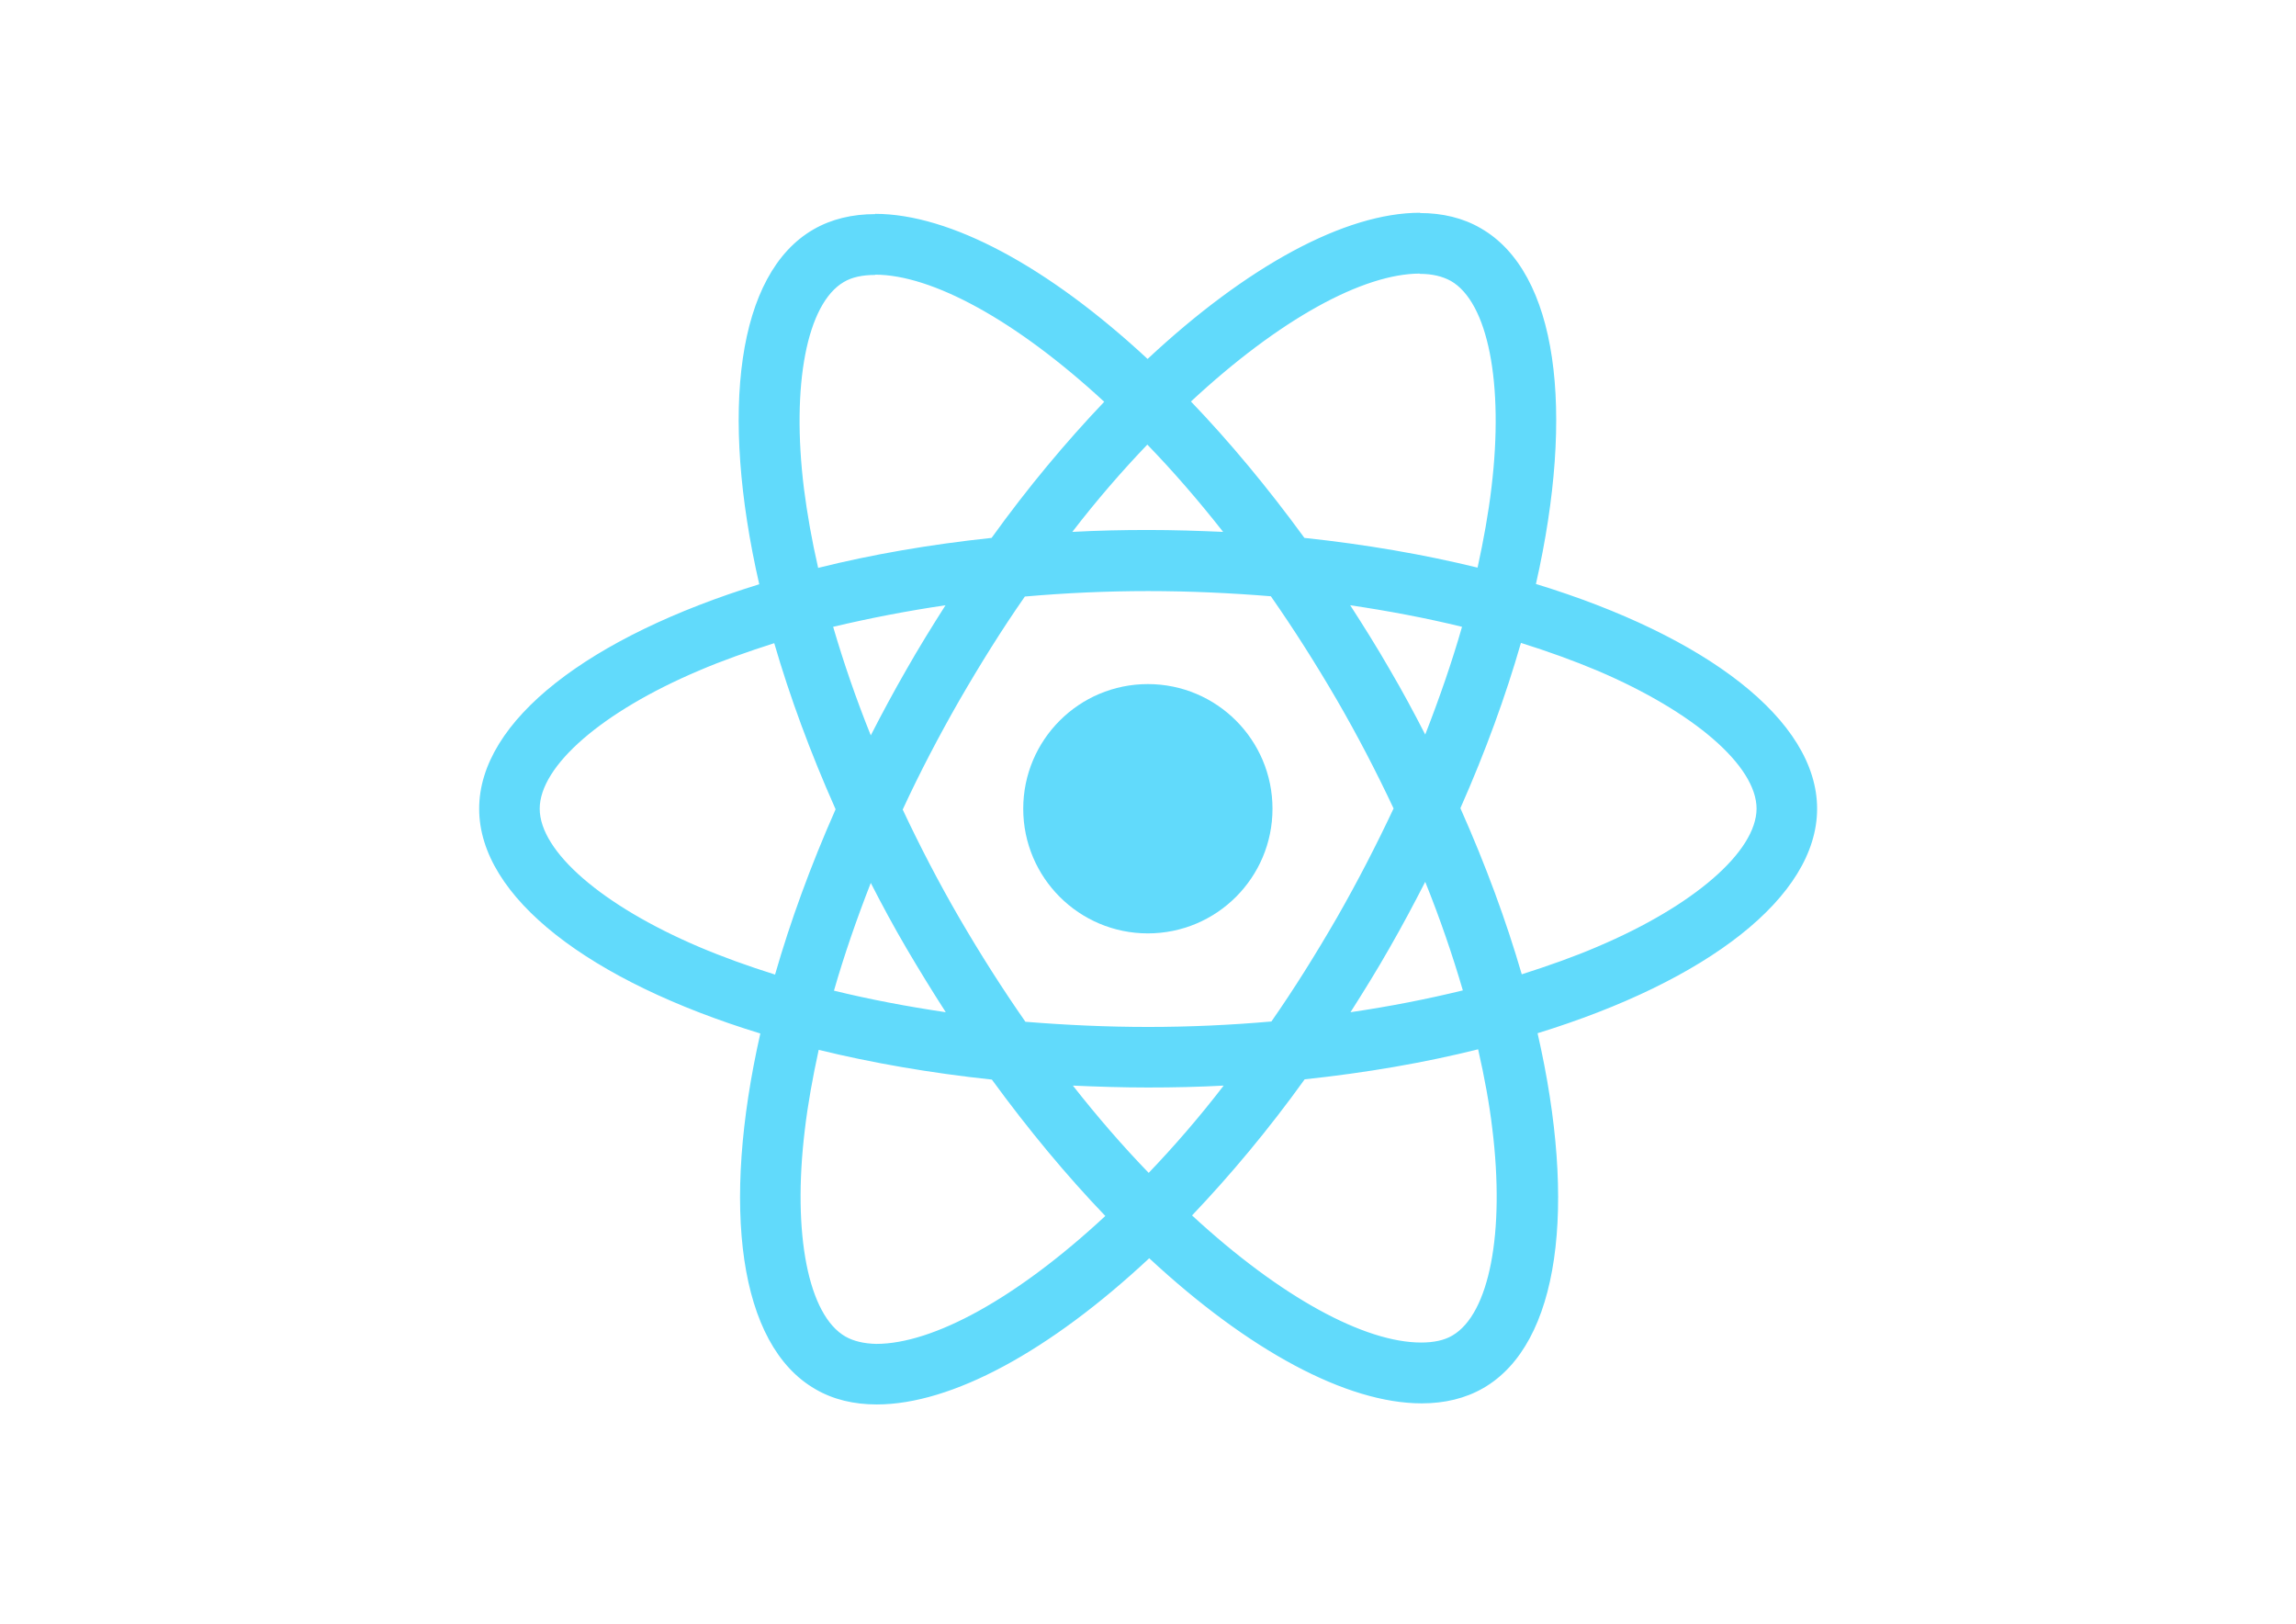
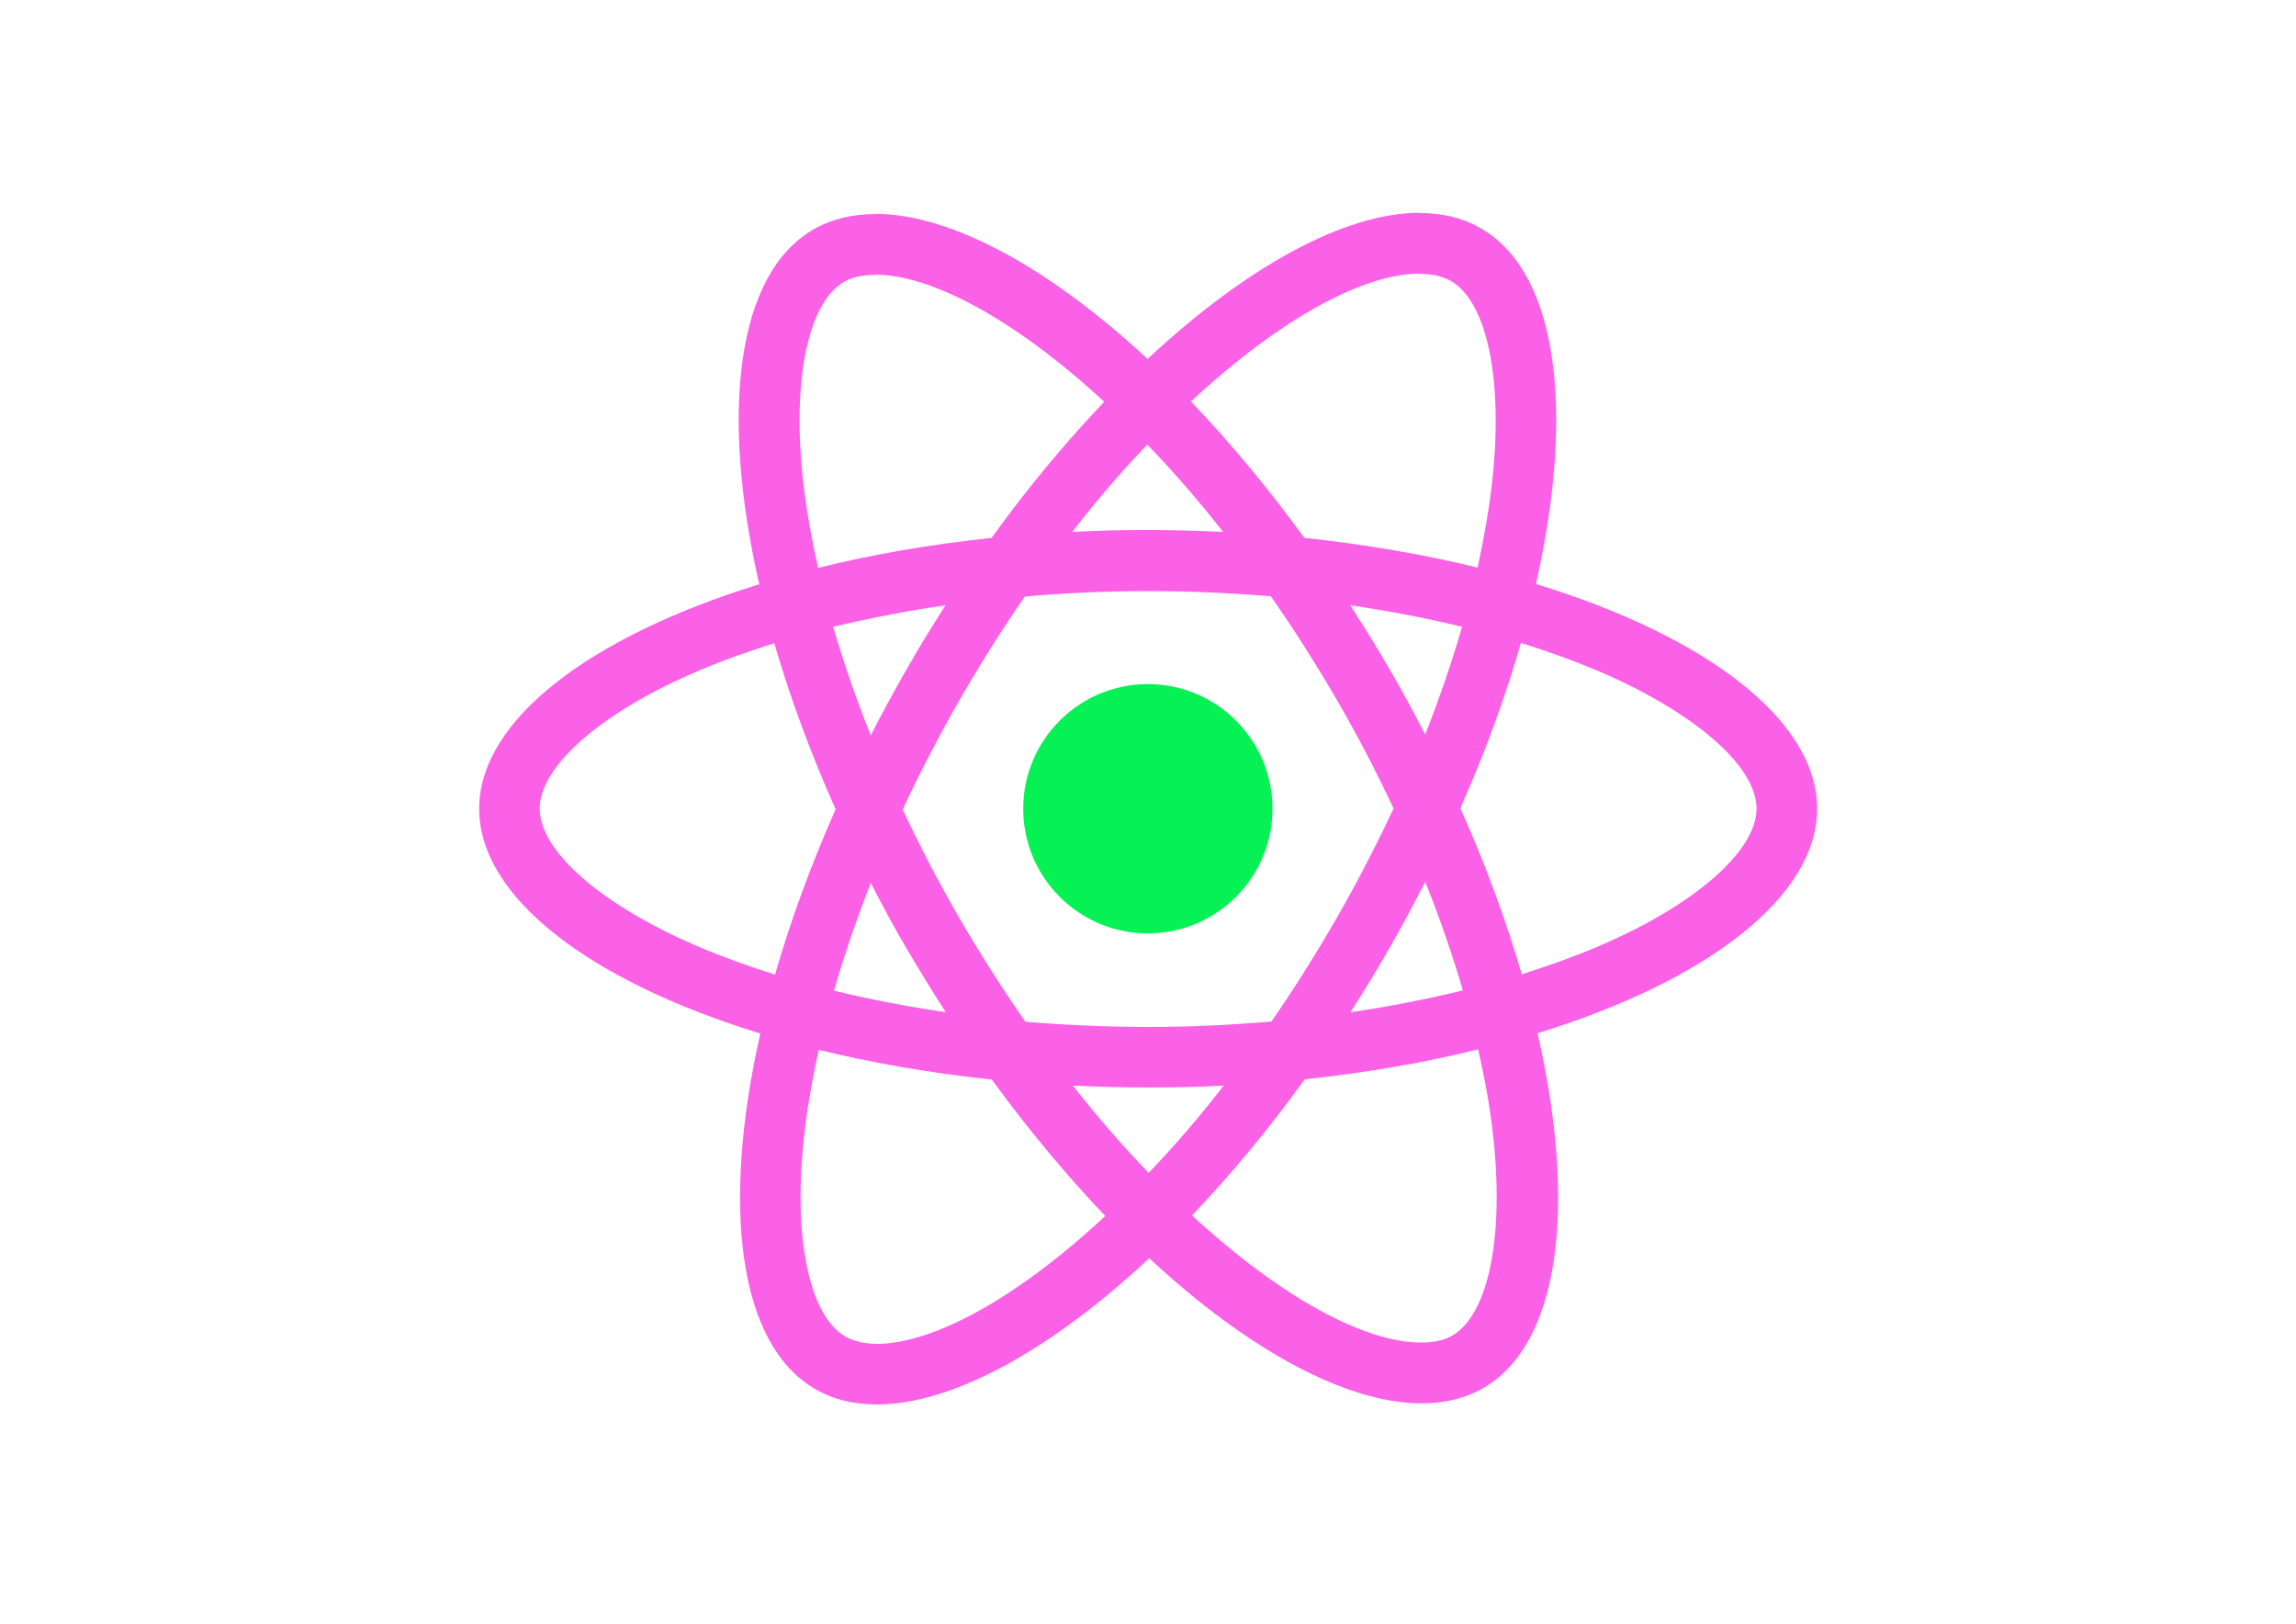
<svg xmlns="http://www.w3.org/2000/svg" viewBox="0 0 841.9 595.3">
-   <g fill="#61DAFB">
+   <g fill="#fb61e6">
    <path d="M666.3 296.5c0-32.5-40.7-63.3-103.1-82.4 14.4-63.6 8-114.2-20.2-130.4-6.5-3.8-14.1-5.6-22.4-5.6v22.3c4.6 0 8.3.9 11.4 2.6 13.6 7.8 19.5 37.5 14.9 75.7-1.1 9.4-2.9 19.3-5.1 29.4-19.6-4.8-41-8.5-63.5-10.9-13.5-18.5-27.5-35.3-41.6-50 32.6-30.3 63.2-46.9 84-46.9V78c-27.5 0-63.5 19.6-99.9 53.6-36.4-33.8-72.4-53.2-99.9-53.2v22.3c20.7 0 51.4 16.5 84 46.6-14 14.7-28 31.4-41.3 49.9-22.6 2.4-44 6.1-63.6 11-2.3-10-4-19.7-5.2-29-4.7-38.2 1.1-67.9 14.6-75.8 3-1.8 6.9-2.6 11.5-2.6V78.5c-8.4 0-16 1.8-22.6 5.6-28.1 16.2-34.4 66.7-19.9 130.1-62.2 19.2-102.7 49.9-102.7 82.3 0 32.5 40.7 63.3 103.1 82.4-14.4 63.6-8 114.2 20.2 130.4 6.5 3.8 14.1 5.6 22.5 5.6 27.5 0 63.5-19.6 99.9-53.6 36.4 33.8 72.4 53.2 99.9 53.2 8.4 0 16-1.8 22.6-5.6 28.1-16.2 34.4-66.7 19.9-130.1 62-19.1 102.5-49.9 102.5-82.3zm-130.2-66.7c-3.7 12.9-8.3 26.2-13.5 39.5-4.1-8-8.4-16-13.1-24-4.6-8-9.5-15.8-14.4-23.4 14.2 2.1 27.9 4.7 41 7.9zm-45.8 106.5c-7.8 13.5-15.8 26.3-24.1 38.2-14.9 1.3-30 2-45.2 2-15.1 0-30.2-.7-45-1.9-8.3-11.9-16.4-24.6-24.2-38-7.6-13.1-14.5-26.4-20.8-39.8 6.2-13.4 13.2-26.8 20.7-39.9 7.8-13.5 15.8-26.3 24.1-38.2 14.9-1.3 30-2 45.2-2 15.1 0 30.2.7 45 1.9 8.3 11.9 16.4 24.6 24.2 38 7.6 13.1 14.5 26.4 20.8 39.8-6.3 13.4-13.2 26.8-20.7 39.9zm32.3-13c5.4 13.4 10 26.8 13.8 39.8-13.1 3.2-26.9 5.9-41.2 8 4.9-7.7 9.8-15.6 14.4-23.7 4.6-8 8.9-16.1 13-24.1zM421.2 430c-9.3-9.6-18.6-20.3-27.8-32 9 .4 18.2.7 27.5.7 9.4 0 18.7-.2 27.8-.7-9 11.7-18.3 22.4-27.5 32zm-74.4-58.9c-14.2-2.1-27.9-4.7-41-7.9 3.7-12.9 8.3-26.2 13.5-39.5 4.1 8 8.4 16 13.1 24 4.7 8 9.5 15.8 14.4 23.4zM420.7 163c9.3 9.6 18.6 20.3 27.8 32-9-.4-18.2-.7-27.5-.7-9.4 0-18.7.2-27.8.7 9-11.7 18.3-22.4 27.5-32zm-74 58.9c-4.9 7.7-9.8 15.6-14.4 23.7-4.6 8-8.9 16-13 24-5.4-13.4-10-26.8-13.8-39.8 13.1-3.1 26.9-5.8 41.2-7.9zm-90.5 125.2c-35.4-15.1-58.3-34.9-58.3-50.6 0-15.7 22.9-35.6 58.3-50.6 8.6-3.7 18-7 27.7-10.1 5.7 19.6 13.2 40 22.5 60.9-9.2 20.8-16.6 41.1-22.2 60.6-9.9-3.1-19.3-6.5-28-10.2zM310 490c-13.6-7.8-19.5-37.5-14.9-75.7 1.1-9.4 2.9-19.3 5.1-29.4 19.6 4.8 41 8.5 63.5 10.9 13.5 18.5 27.5 35.3 41.6 50-32.6 30.3-63.2 46.9-84 46.9-4.5-.1-8.3-1-11.3-2.7zm237.2-76.2c4.7 38.2-1.1 67.9-14.6 75.8-3 1.8-6.9 2.6-11.5 2.6-20.7 0-51.4-16.5-84-46.6 14-14.7 28-31.4 41.3-49.9 22.6-2.4 44-6.1 63.6-11 2.3 10.1 4.1 19.8 5.2 29.1zm38.5-66.7c-8.6 3.7-18 7-27.7 10.1-5.7-19.6-13.2-40-22.5-60.9 9.2-20.8 16.6-41.1 22.2-60.6 9.9 3.1 19.3 6.5 28.1 10.2 35.4 15.1 58.3 34.9 58.3 50.6-.1 15.7-23 35.6-58.4 50.6zM320.8 78.4z" />
-     <circle cx="420.9" cy="296.5" r="45.7" />
+     <circle fill="#06f154" cx="420.9" cy="296.5" r="45.7" />
    <path d="M520.5 78.1z" />
  </g>
</svg>
